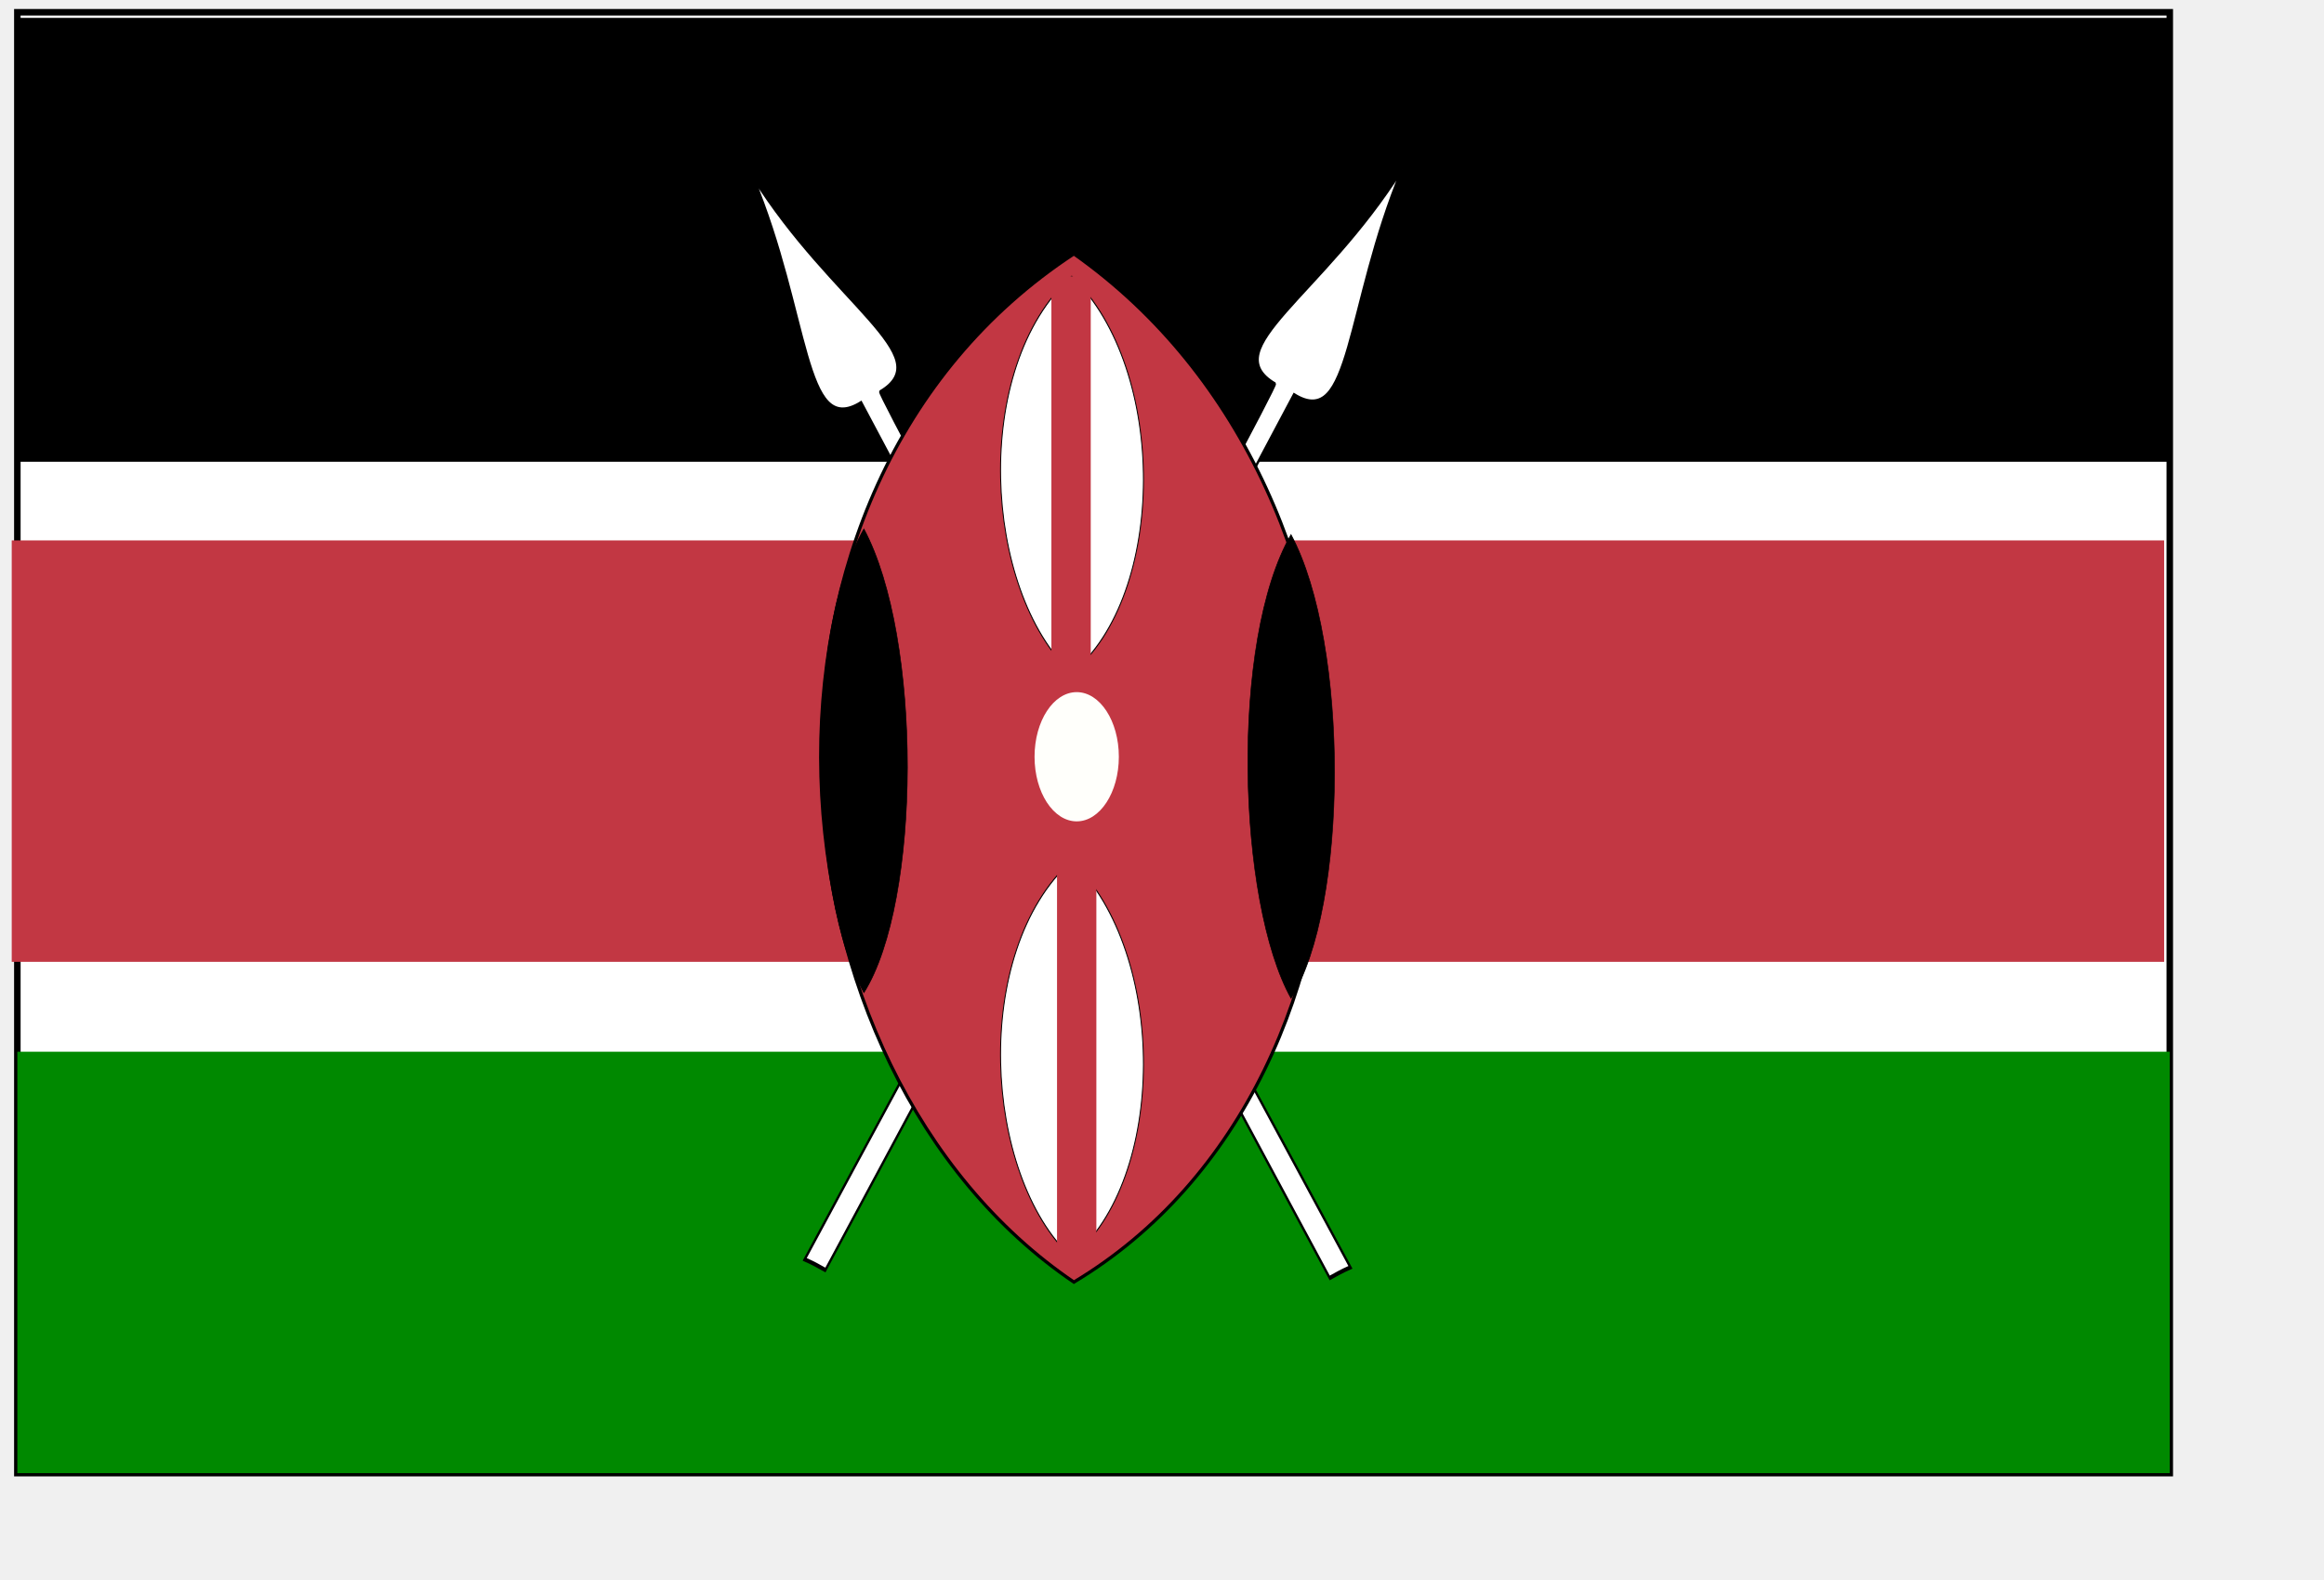
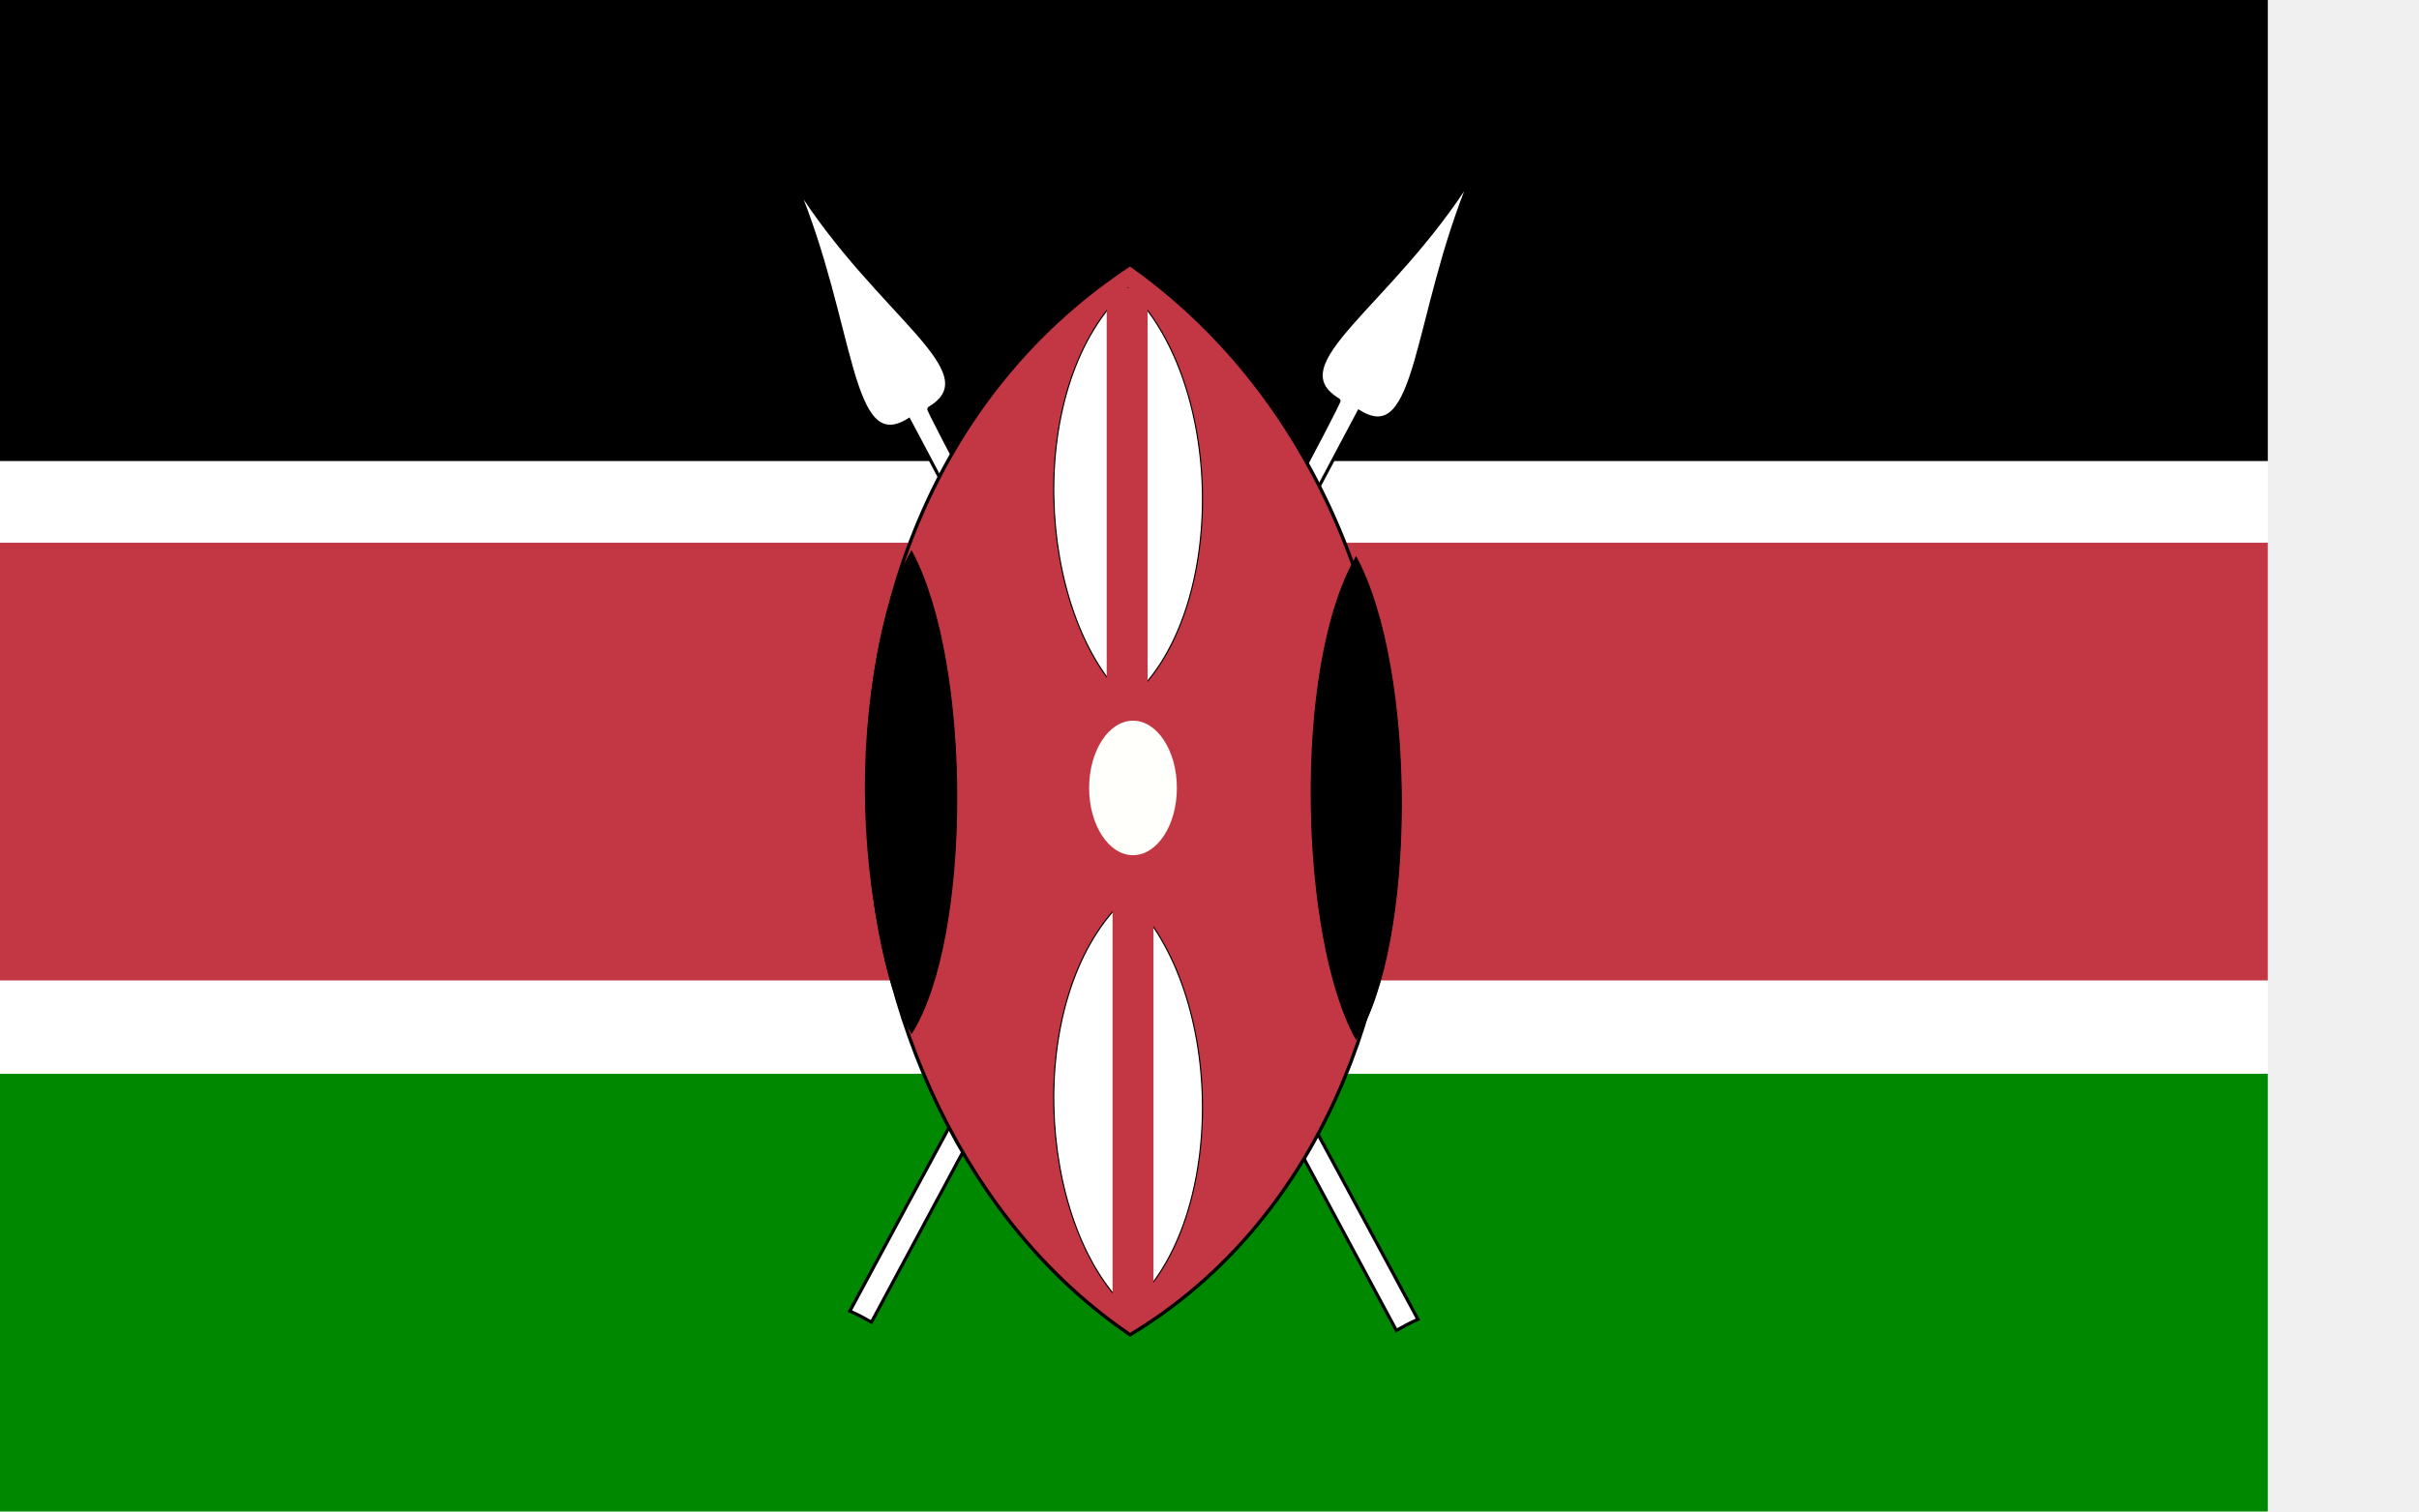
- <svg xmlns="http://www.w3.org/2000/svg" id="svg548" width="206mm" height="140mm">
+ <svg xmlns="http://www.w3.org/2000/svg" id="svg548" width="206mm" height="486.61px">
  <defs id="defs550" />
-   <g id="g565" transform="matrix(2.908399,0,0,2.908399,-668.2187,-1173.815)">
-     <rect style="font-size:12;fill:#ffffff;fill-rule:evenodd;stroke-width:0.75;fill-opacity:1;stroke:#000000;stroke-opacity:1;stroke-dasharray:none;" id="rect551" width="247.937" height="168.312" x="231.753" y="405.007" />
-     <rect style="font-size:12;fill:#008900;fill-rule:evenodd;stroke-width:1pt;fill-opacity:1;" id="rect552" width="247.937" height="48.552" x="231.753" y="524.768" />
-     <rect style="font-size:12;fill:#c23743;fill-rule:evenodd;stroke-width:1pt;fill-opacity:1;" id="rect553" width="247.937" height="48.552" x="231.106" y="465.858" />
-     <rect style="font-size:12;fill:#000000;fill-rule:evenodd;stroke-width:1pt;fill-opacity:1;" id="rect554" width="247.937" height="51.141" x="231.753" y="405.654" />
-     <path style="fill:#ffffff;fill-rule:evenodd;stroke:black;stroke-opacity:1;stroke-width:0.375;stroke-linejoin:miter;stroke-linecap:butt;fill-opacity:1;stroke-dasharray:none;" d="M 351.782 674.994 C 351.782 653.747 352.391 583.18 351.743 583.18 C 340.78 582.939 351.814 573.842 353.416 560.11 C 355.705 573.613 366.037 583.649 355.208 583.219 C 355.398 602.242 355.516 660.535 355.476 674.954 C 354.064 674.954 353.613 674.915 351.782 674.994 z " id="path565" transform="matrix(0.639739,0.343725,-0.589892,1.097905,495.5724,-313.3043)" />
-     <path style="fill:#ffffff;fill-rule:evenodd;stroke:black;stroke-opacity:1;stroke-width:0.375;stroke-linejoin:miter;stroke-linecap:butt;fill-opacity:1;stroke-dasharray:none;" d="M 351.782 674.994 C 351.782 653.747 352.391 583.18 351.743 583.18 C 340.78 582.939 351.814 573.842 353.416 560.11 C 355.705 573.613 366.037 583.649 355.208 583.219 C 355.398 602.242 355.516 660.535 355.476 674.954 C 354.064 674.954 353.613 674.915 351.782 674.994 z " id="path568" transform="matrix(-0.639739,0.343725,0.589892,1.097905,212.1863,-312.3888)" />
-     <path style="fill:#c23743;fill-rule:evenodd;stroke:#000000;stroke-opacity:1;stroke-width:0.375;stroke-linejoin:miter;stroke-linecap:butt;fill-opacity:1;stroke-dasharray:none;" d="M 353.456 433.49 C 392.945 461.327 392.297 528.651 353.456 551.957 C 317.204 527.357 312.025 460.679 353.456 433.49 z " id="path555" transform="translate(0,-0.647385)" />
-     <path style="fill-rule:evenodd;stroke:none;fill:#fffffb;fill-opacity:1;stroke-opacity:1;stroke-width:1pt;stroke-linejoin:miter;stroke-linecap:butt;" id="path557" d="M 359.929 494.666 A 4.855 7.445 0 1 0 350.219,494.666 A 4.855 7.445 0 1 0 359.929 494.666 L 355.074 494.666 z" transform="translate(-1.294708,-3.884155)" />
-     <path style="fill:#ffffff;fill-rule:evenodd;stroke:#000000;stroke-opacity:1;stroke-width:0.375;stroke-linejoin:miter;stroke-linecap:butt;fill-opacity:1;stroke-dasharray:none;" d="M 353.456 433.49 C 392.945 461.327 392.297 528.651 353.456 551.957 C 317.204 527.357 312.025 460.679 353.456 433.49 z " id="path558" transform="matrix(0.28118,0,0,0.385913,253.8235,268.1427)" />
-     <path style="fill:#ffffff;fill-rule:evenodd;stroke:#000000;stroke-opacity:1;stroke-width:0.375;stroke-linejoin:miter;stroke-linecap:butt;fill-opacity:1;stroke-dasharray:none;" d="M 353.456 433.49 C 392.945 461.327 392.297 528.651 353.456 551.957 C 317.204 527.357 312.025 460.679 353.456 433.49 z " id="path559" transform="matrix(0.28118,0,0,0.385913,253.8235,335.4677)" />
-     <rect style="font-size:12;fill:#c23743;fill-rule:evenodd;stroke-width:1pt;fill-opacity:1;" id="rect560" width="4.531" height="46.61" x="350.866" y="435.433" />
-     <rect style="font-size:12;fill:#c23743;fill-rule:evenodd;stroke-width:1pt;fill-opacity:1;" id="rect561" width="4.531" height="46.61" x="351.514" y="502.11" />
-     <path style="fill:#000000;fill-rule:evenodd;stroke:#000000;stroke-opacity:1;stroke-width:0.375;stroke-linejoin:miter;stroke-linecap:butt;fill-opacity:1;stroke-dasharray:none;" d="M 353.456 433.49 C 392.945 461.327 392.297 528.651 353.456 551.957 C 317.204 527.357 312.025 460.679 353.456 433.49 z " id="path562" transform="matrix(0.170593,0,0,0.450577,268.9709,269.2424)" />
-     <path style="fill:#000000;fill-rule:evenodd;stroke:#000000;stroke-opacity:1;stroke-width:0.375;stroke-linejoin:miter;stroke-linecap:butt;fill-opacity:1;stroke-dasharray:none;" d="M 353.456 433.49 C 392.945 461.327 392.297 528.651 353.456 551.957 C 317.204 527.357 312.025 460.679 353.456 433.49 z " id="path563" transform="matrix(0.170593,0,0,0.450577,318.1699,269.8897)" />
+   <rect y="-1.4648437e-05" x="0" height="486.61" width="729.92" id="rect551" style="font-size:12px;fill:#ffffff;fill-opacity:1;fill-rule:evenodd;stroke:none;stroke-width:2.181;stroke-dasharray:none;stroke-opacity:1" />
+   <rect y="345.7" x="0" height="140.91" width="729.92" id="rect552" style="font-size:12px;fill:#008900;fill-opacity:1;fill-rule:evenodd;stroke-width:1pt" />
+   <rect y="174.728" x="0" height="140.91" width="729.92" id="rect553" style="font-size:12px;fill:#c23743;fill-opacity:1;fill-rule:evenodd;stroke-width:1pt" />
+   <rect y="4.7683716e-07" x="0" height="148.425" width="729.92" id="rect554" style="font-size:12px;fill:#000000;fill-opacity:1;fill-rule:evenodd;stroke-width:1pt" />
+   <g id="g4850" transform="translate(3.958874,9.147055e-2)">
+     <path style="fill:#ffffff;fill-opacity:1;fill-rule:evenodd;stroke:#000000;stroke-width:1.038;stroke-linecap:butt;stroke-linejoin:miter;stroke-dasharray:none;stroke-opacity:1" d="M 269.587,421.998 C 306.04,354.153 428.24,129.431 427.035,128.783 C 407.05,117.054 443.187,99.037 469.727,56.79 C 450.82,102.195 452.826,144.571 433.415,132.372 C 401.132,193.305 301.341,379.561 276.529,425.563 C 273.902,424.152 273.13,423.576 269.587,421.998 z " id="path565" />
+     <path style="fill:#ffffff;fill-opacity:1;fill-rule:evenodd;stroke:#000000;stroke-width:1.038;stroke-linecap:butt;stroke-linejoin:miter;stroke-dasharray:none;stroke-opacity:1" d="M 452.42,424.661 C 415.968,356.816 293.767,132.094 294.973,131.446 C 314.957,119.717 278.82,101.7 252.28,59.453 C 271.187,104.858 269.182,147.234 288.592,135.035 C 320.876,195.968 420.666,382.224 445.478,428.226 C 448.105,426.815 448.878,426.239 452.42,424.661 z " id="path568" />
+     <path style="fill:#c23743;fill-opacity:1;fill-rule:evenodd;stroke:#000000;stroke-width:1.091;stroke-linecap:butt;stroke-linejoin:miter;stroke-dasharray:none;stroke-opacity:1" d="M 359.772,85.064 C 474.622,166.025 472.738,361.83 359.772,429.613 C 254.337,358.067 239.274,164.14 359.772,85.064 z " id="path555" />
+     <path style="fill:#fffffb;fill-opacity:1;fill-rule:evenodd;stroke:none;stroke-width:1pt;stroke-linecap:butt;stroke-linejoin:miter;stroke-opacity:1" id="path557" d="M 359.929 494.666 A 4.855 7.445 0 1 1  350.219,494.666 A 4.855 7.445 0 1 1  359.929 494.666 z" transform="matrix(2.908399,0,0,2.908399,-671.9842,-1185.112)" />
+     <path style="fill:#ffffff;fill-opacity:1;fill-rule:evenodd;stroke:#000000;stroke-width:0.359;stroke-linecap:butt;stroke-linejoin:miter;stroke-dasharray:none;stroke-opacity:1" d="M 359.052,92.595 C 391.345,123.839 390.816,199.403 359.052,225.561 C 329.406,197.951 325.17,123.112 359.052,92.595 z " id="path558" />
+     <path style="fill:#ffffff;fill-opacity:1;fill-rule:evenodd;stroke:#000000;stroke-width:0.359;stroke-linecap:butt;stroke-linejoin:miter;stroke-dasharray:none;stroke-opacity:1" d="M 359.052,288.403 C 391.345,319.647 390.816,395.211 359.052,421.369 C 329.406,393.759 325.17,318.92 359.052,288.403 z " id="path559" />
+     <rect style="font-size:12px;fill:#c23743;fill-opacity:1;fill-rule:evenodd;stroke-width:1pt" id="rect560" width="13.179" height="135.559" x="352.241" y="92.597" />
+     <rect style="font-size:12px;fill:#c23743;fill-opacity:1;fill-rule:evenodd;stroke-width:1pt" id="rect561" width="13.179" height="135.559" x="354.124" y="286.522" />
+     <path style="fill:#000000;fill-opacity:1;fill-rule:evenodd;stroke:#000000;stroke-width:0.302;stroke-linecap:butt;stroke-linejoin:miter;stroke-dasharray:none;stroke-opacity:1" d="M 289.424,177.32 C 309.017,213.799 308.695,302.024 289.424,332.566 C 271.438,300.329 268.868,212.95 289.424,177.32 z " id="path562" />
+     <path style="fill:#000000;fill-opacity:1;fill-rule:evenodd;stroke:#000000;stroke-width:0.302;stroke-linecap:butt;stroke-linejoin:miter;stroke-dasharray:none;stroke-opacity:1" d="M 432.515,179.202 C 452.107,215.682 451.786,303.907 432.515,334.448 C 414.528,302.211 411.958,214.832 432.515,179.202 z " id="path563" />
  </g>
</svg>
